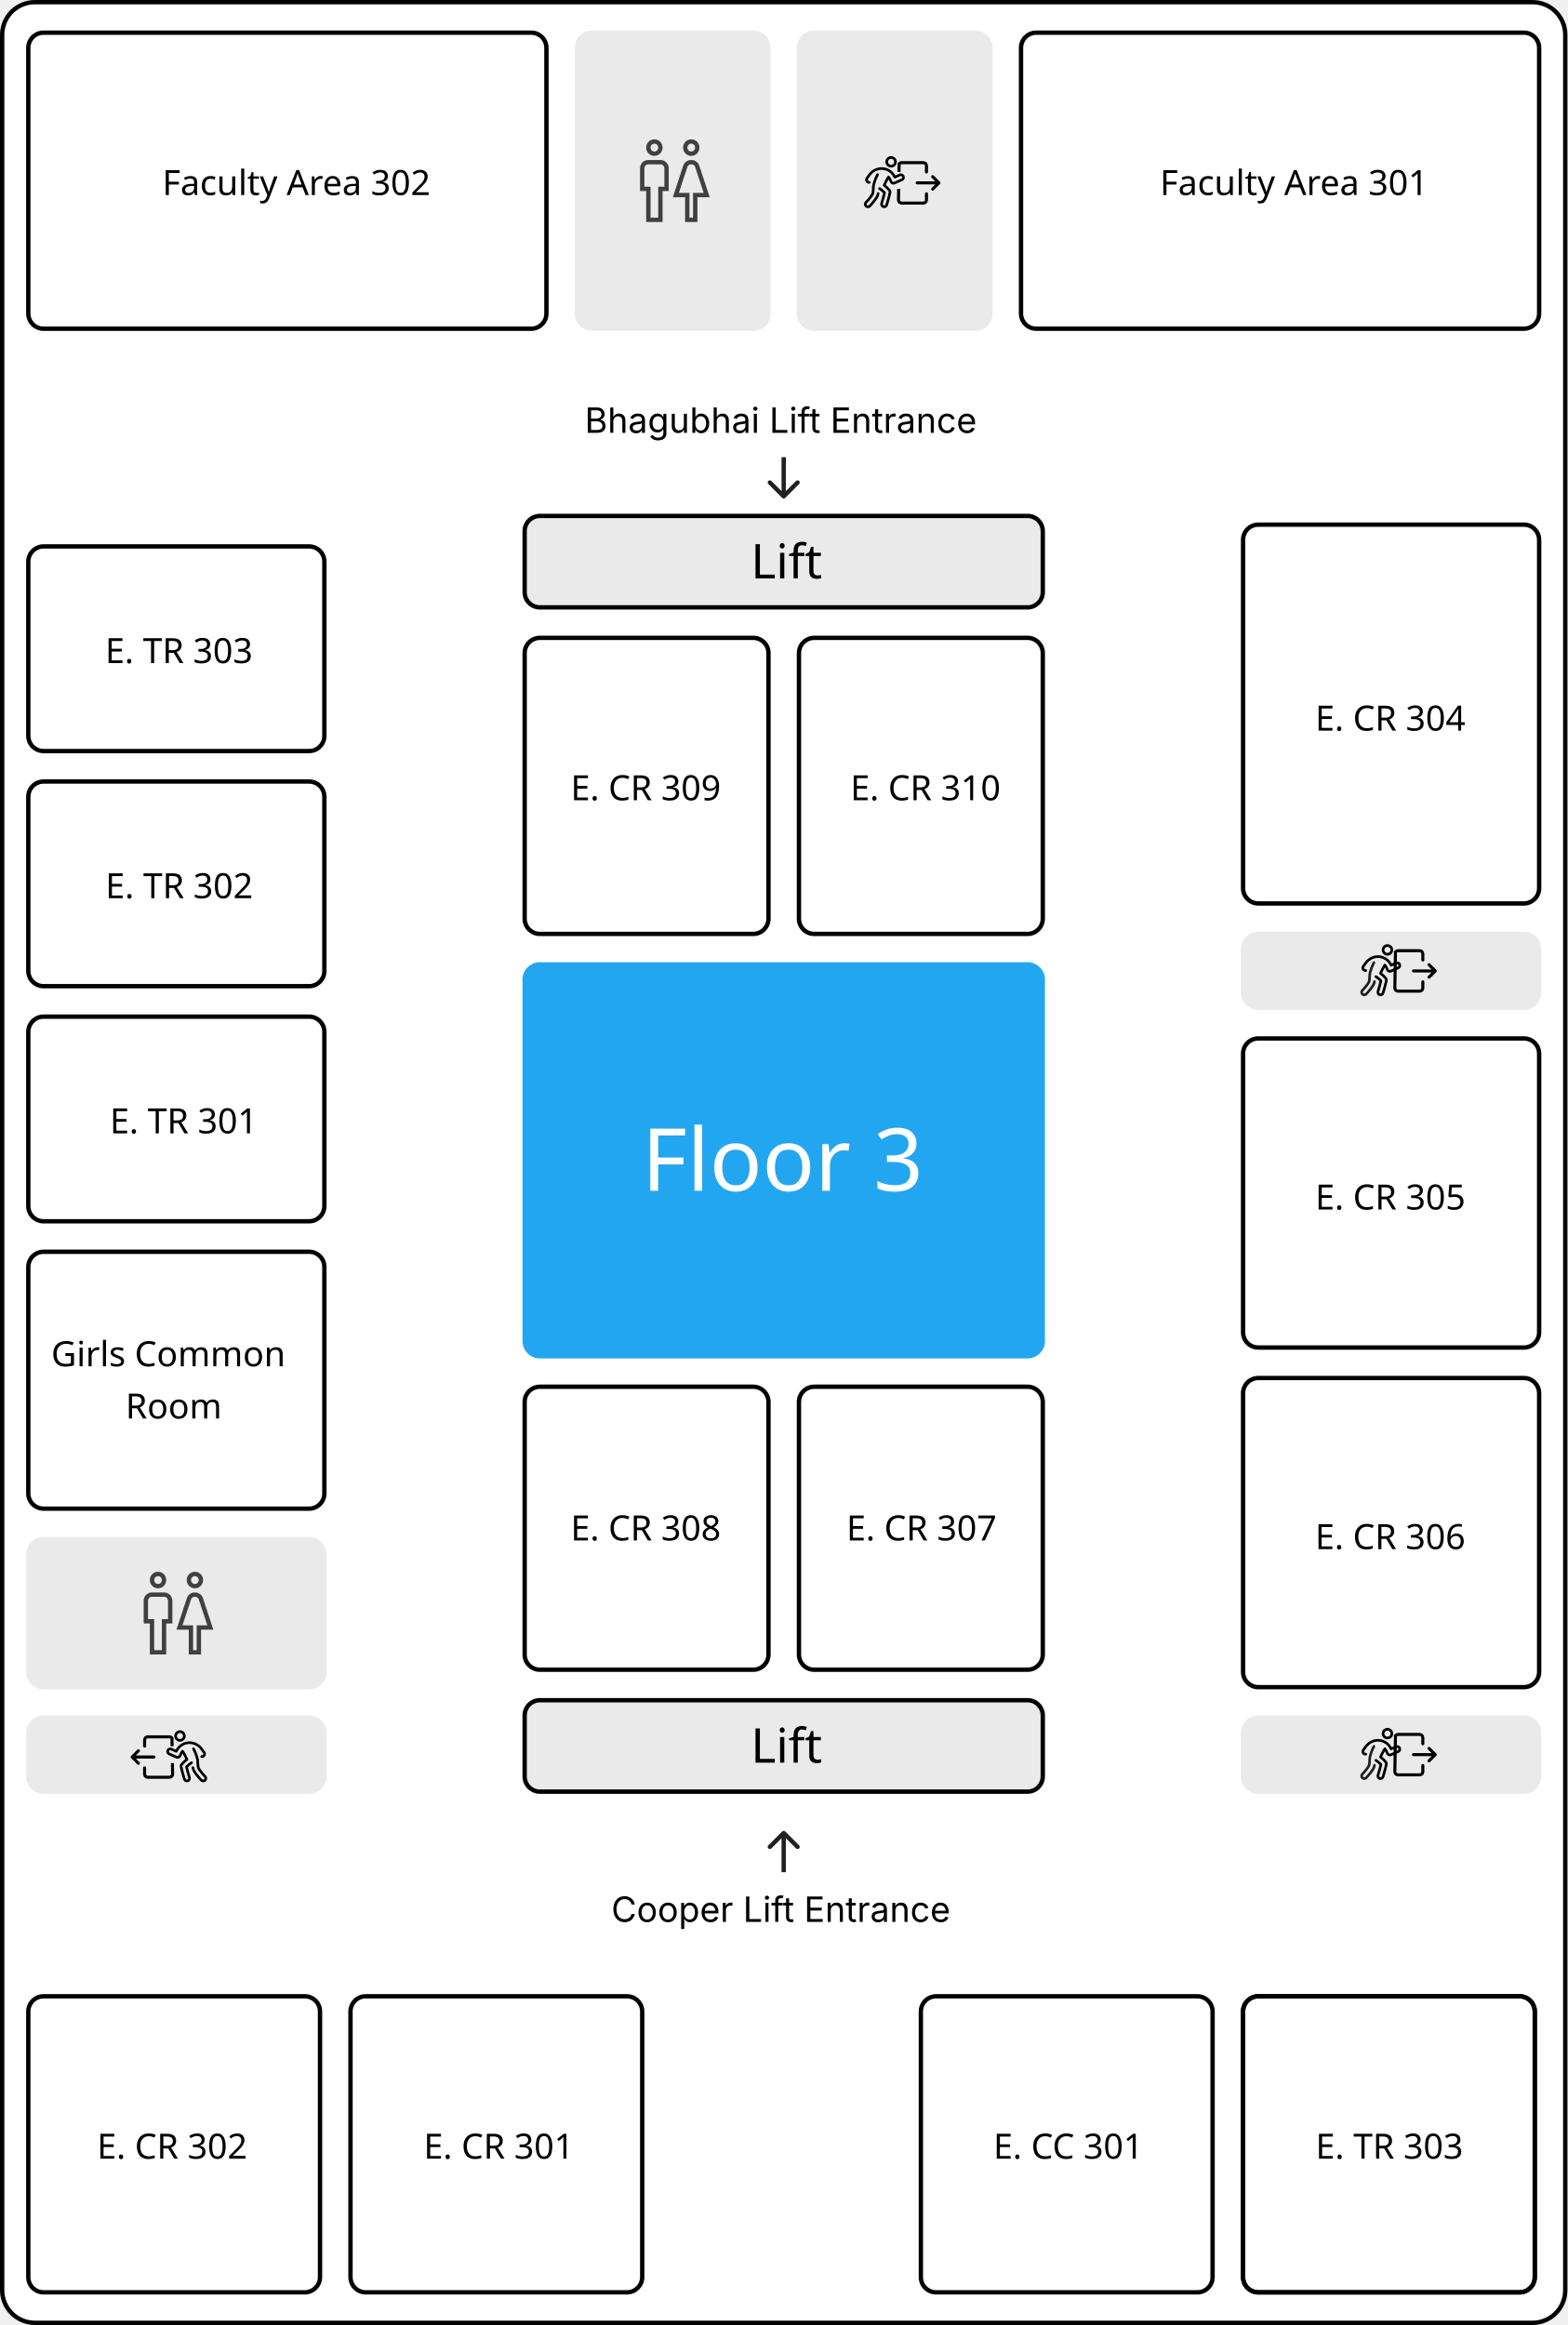
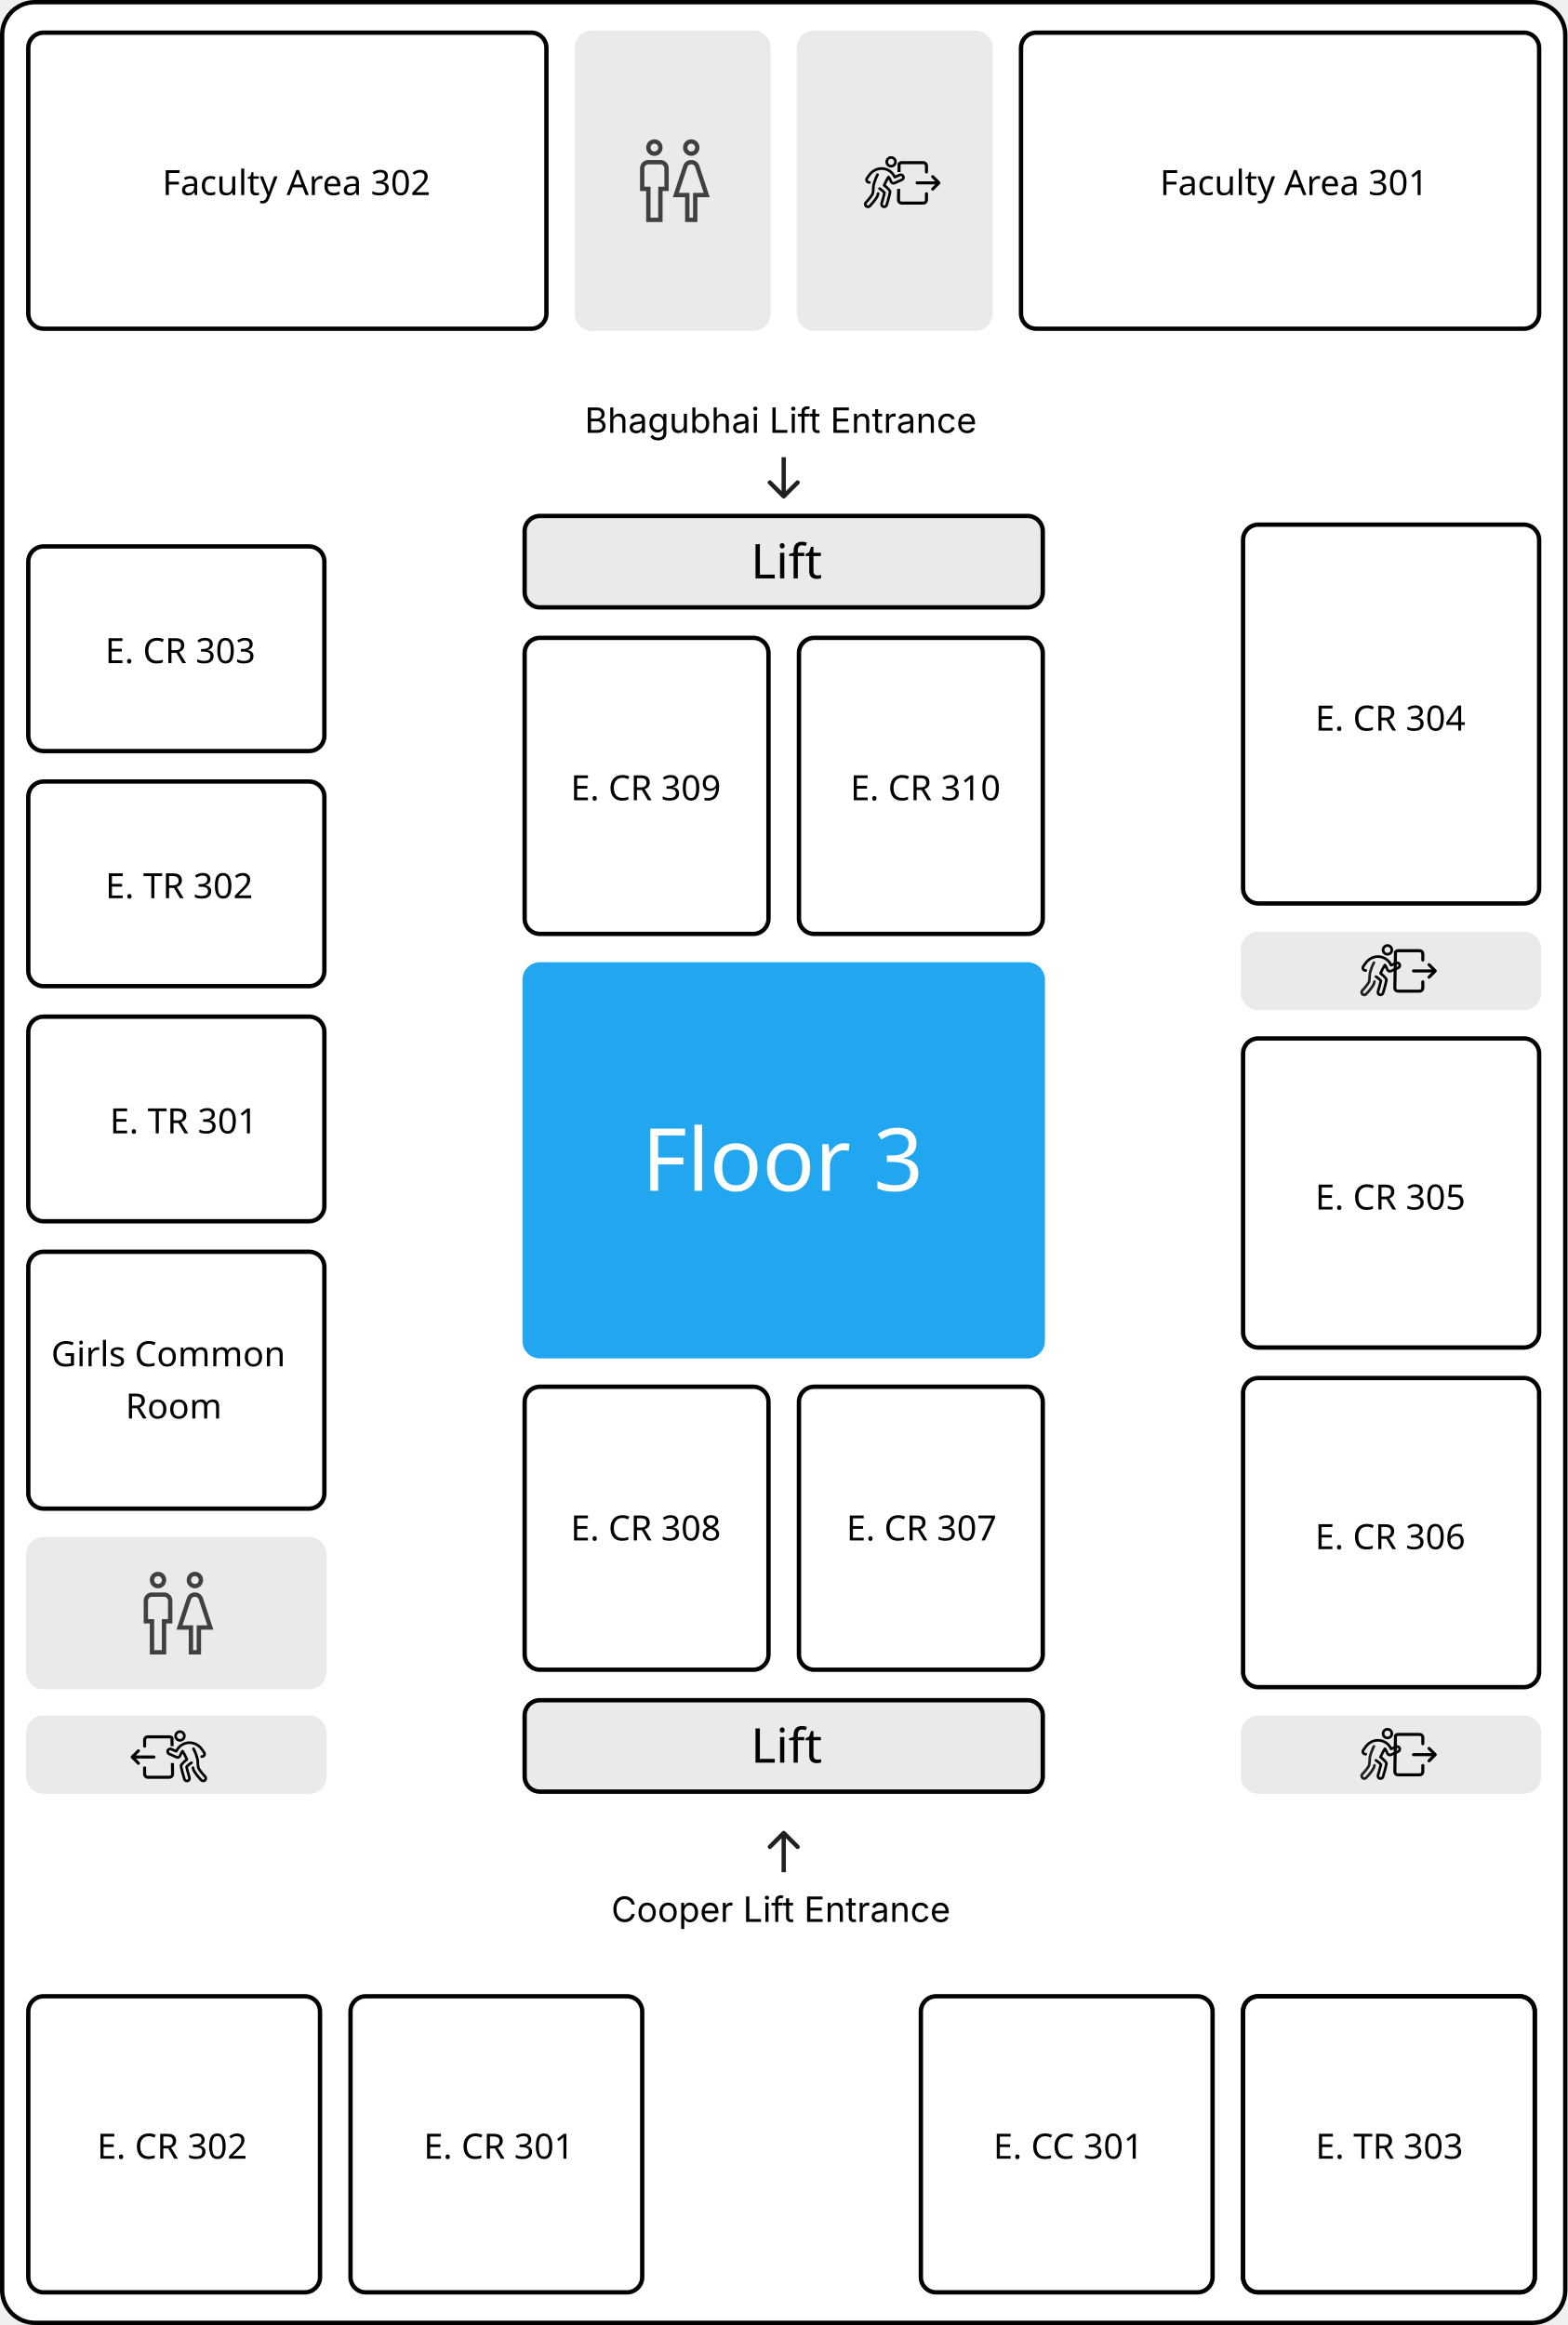
<svg xmlns="http://www.w3.org/2000/svg" width="360" height="534" viewBox="0 0 360 534" fill="none">
  <g id="Third Floor">
    <rect x="0.5" y="0.5" width="359" height="533" rx="7.5" fill="white" />
    <rect x="0.5" y="0.5" width="359" height="533" rx="7.5" stroke="black" />
    <g id="Frame 45">
      <g id="Frame 40">
        <rect x="6.5" y="7.5" width="119" height="68" rx="3.5" stroke="black" />
        <text id="Faculty Area 302" fill="black" xml:space="preserve" style="white-space: pre" font-family="Urbanist" font-size="8" letter-spacing="0em">
          <tspan x="37.281" y="44.8">Faculty Area 302</tspan>
        </text>
      </g>
      <g id="Frame 42">
        <rect x="132" y="7" width="45" height="69" rx="4" fill="#EAEAEA" />
        <path id="Vector" d="M151.676 43.875V50.5H148.912V43.875V43.375H148.412H147.5V38.65C147.5 37.877 148.128 37.25 148.882 37.25H151.706C152.461 37.25 153.088 37.877 153.088 38.65V43.375H152.176H151.676V43.875ZM162.309 44.8H160.176H159.676V45.3V50.5H157.853V45.3V44.8H157.353H155.221L157.395 38.208L157.395 38.207C157.582 37.633 158.115 37.25 158.708 37.25H158.821C159.41 37.25 159.938 37.629 160.135 38.21L162.309 44.8ZM151.676 33.9C151.676 34.683 151.058 35.3 150.294 35.3C149.53 35.3 148.912 34.683 148.912 33.9C148.912 33.117 149.53 32.5 150.294 32.5C151.058 32.5 151.676 33.117 151.676 33.9ZM160.147 33.9C160.147 34.683 159.529 35.3 158.765 35.3C158.001 35.3 157.382 34.683 157.382 33.9C157.382 33.117 158.001 32.5 158.765 32.5C159.529 32.5 160.147 33.117 160.147 33.9Z" stroke="#404040" />
      </g>
      <g id="Frame 43">
        <rect x="183" y="7" width="45" height="69" rx="4" fill="#EAEAEA" />
        <g id="Exit-icons">
          <g id="streamline:interface-logout-arrow-exit-frame-leave-logout-rectangle-right" clip-path="url(#clip0_210_512)">
            <path id="Vector_2" d="M212.786 44.5V45.929C212.786 46.118 212.711 46.3 212.577 46.434C212.443 46.568 212.261 46.643 212.072 46.643H207.072C206.882 46.643 206.701 46.568 206.567 46.434C206.433 46.3 206.357 46.118 206.357 45.929L206.5 38C206.5 37.811 206.433 37.7 206.567 37.566C206.701 37.432 206.882 37.357 207.072 37.357H212.072C212.261 37.357 212.443 37.432 212.577 37.566C212.711 37.7 212.786 37.882 212.786 38.072V39.5M210.643 42H215.643M215.643 42L214.215 40.572M215.643 42L214.215 43.429" stroke="black" stroke-width="0.7" stroke-linecap="round" stroke-linejoin="round" />
          </g>
          <g id="Frame 50">
            <rect width="5.161" height="3.871" transform="translate(204.032 39.5161)" fill="#EAEAEA" />
          </g>
          <g id="Fire Run Away" clip-path="url(#clip1_210_512)">
            <path id="Vector_3" d="M204.663 38.481C205.385 38.481 205.973 37.893 205.973 37.17C205.973 36.448 205.385 35.86 204.663 35.86C203.94 35.86 203.352 36.448 203.352 37.17C203.352 37.893 203.94 38.481 204.663 38.481ZM204.663 36.465C205.052 36.465 205.368 36.781 205.368 37.17C205.368 37.559 205.052 37.876 204.663 37.876C204.273 37.876 203.957 37.559 203.957 37.17C203.957 36.781 204.273 36.465 204.663 36.465ZM203.069 47.802C203.465 47.802 203.812 47.548 203.933 47.171C204.424 45.636 204.693 44.333 204.704 44.278C204.756 44.021 204.696 43.754 204.537 43.545C204.518 43.521 204.111 42.993 203.443 42.465C203.593 42.129 203.817 41.664 204.083 41.209C204.089 41.222 204.096 41.235 204.102 41.248L204.394 41.87C204.544 42.187 204.865 42.391 205.216 42.391C205.343 42.391 205.467 42.365 205.584 42.312L207.263 41.566C207.489 41.466 207.662 41.282 207.746 41.05C207.832 40.819 207.82 40.568 207.712 40.344C207.501 39.906 206.959 39.716 206.503 39.918L205.654 40.296C205.252 39.552 204.607 38.976 203.817 38.659C203.062 38.357 202.217 38.319 201.438 38.553C200.622 38.804 199.903 39.325 199.411 40.019L198.876 40.773C198.736 40.972 198.682 41.212 198.723 41.451C198.764 41.69 198.896 41.898 199.094 42.037C199.275 42.165 199.496 42.222 199.716 42.198C199.882 42.179 200.002 42.03 199.984 41.864C199.966 41.698 199.816 41.579 199.65 41.596C199.577 41.604 199.503 41.585 199.443 41.542C199.377 41.496 199.333 41.426 199.319 41.347C199.305 41.267 199.323 41.188 199.37 41.121L199.904 40.367C200.319 39.783 200.926 39.344 201.612 39.133C202.258 38.94 202.962 38.971 203.591 39.222C204.3 39.505 204.869 40.042 205.195 40.733L205.236 40.819C205.307 40.969 205.482 41.033 205.632 40.967L206.747 40.471C206.908 40.399 207.096 40.46 207.166 40.606C207.202 40.68 207.206 40.764 207.177 40.842C207.148 40.919 207.091 40.981 207.015 41.014L205.336 41.76C205.189 41.826 205.007 41.756 204.94 41.613L204.647 40.991C204.558 40.8 204.441 40.62 204.301 40.456C204.239 40.383 204.146 40.345 204.052 40.35C203.957 40.356 203.87 40.406 203.818 40.486C203.374 41.16 203.014 41.922 202.791 42.443C202.735 42.573 202.776 42.723 202.89 42.806C203.604 43.328 204.037 43.89 204.055 43.913C204.108 43.983 204.128 44.072 204.11 44.157C204.099 44.211 203.837 45.483 203.355 46.988C203.315 47.114 203.199 47.199 203.067 47.199C203.023 47.199 202.98 47.188 202.939 47.17C202.804 47.108 202.737 46.937 202.787 46.779C203.118 45.737 203.346 44.796 203.453 44.329C203.475 44.232 203.448 44.131 203.381 44.057C203.124 43.777 202.705 43.375 202.166 43.05C202.022 42.965 201.837 43.011 201.75 43.154C201.666 43.296 201.712 43.482 201.855 43.569C202.275 43.821 202.618 44.135 202.828 44.351C202.713 44.845 202.503 45.679 202.211 46.595C202.068 47.045 202.272 47.529 202.687 47.719C202.81 47.774 202.938 47.802 203.069 47.802Z" fill="black" />
            <path id="Vector_4" d="M199.337 47.802C199.574 47.802 199.812 47.71 199.989 47.526C200.24 47.266 201.512 45.922 201.867 44.969C201.913 44.847 201.951 44.693 201.983 44.497C202.01 44.333 201.9 44.176 201.735 44.148C201.571 44.121 201.415 44.232 201.386 44.396C201.354 44.59 201.321 44.7 201.3 44.758C201.041 45.456 200.081 46.562 199.555 47.106C199.439 47.226 199.247 47.229 199.127 47.113C199.007 46.997 199.004 46.806 199.12 46.685C199.49 46.302 200.501 45.172 200.733 44.547C200.839 44.264 200.892 43.317 200.901 42.785C200.901 42.767 200.903 42.749 200.907 42.731C200.917 42.678 201.169 41.441 201.822 40.242C201.902 40.096 201.848 39.911 201.701 39.832C201.555 39.752 201.37 39.806 201.291 39.953C200.594 41.232 200.325 42.557 200.314 42.614C200.304 42.667 200.298 42.722 200.297 42.776C200.285 43.479 200.216 44.206 200.167 44.338C200.019 44.735 199.283 45.648 198.686 46.266C198.338 46.626 198.348 47.201 198.707 47.548C198.881 47.718 199.109 47.802 199.337 47.802Z" fill="black" />
          </g>
        </g>
      </g>
      <g id="Frame 41">
        <rect x="234.5" y="7.5" width="119" height="68" rx="3.5" stroke="black" />
        <text id="Faculty Area 301" fill="black" xml:space="preserve" style="white-space: pre" font-family="Urbanist" font-size="8" letter-spacing="0em">
          <tspan x="266.402" y="44.8">Faculty Area 301</tspan>
        </text>
      </g>
    </g>
    <g id="Frame 46">
      <g id="Frame 55">
        <g id="Frame 43_2">
          <rect x="6.5" y="458.5" width="67" height="68" rx="3.5" stroke="black" />
          <text id="E. CR 302" fill="black" xml:space="preserve" style="white-space: pre" font-family="Poppins" font-size="8" letter-spacing="0em">
            <tspan x="22.285" y="495.8">E. CR 302</tspan>
          </text>
        </g>
        <g id="Frame 44">
          <rect x="80.5" y="458.5" width="67" height="68" rx="3.5" stroke="black" />
          <text id="E. CR 301" fill="black" xml:space="preserve" style="white-space: pre" font-family="Poppins" font-size="8" letter-spacing="0em">
            <tspan x="97.305" y="495.8">E. CR 301</tspan>
          </text>
        </g>
      </g>
      <g id="Frame 56">
        <g id="Frame 46_2">
          <rect x="211.5" y="458.5" width="67" height="68" rx="3.5" stroke="black" />
          <text id="E. CC 301" fill="black" xml:space="preserve" style="white-space: pre" font-family="Poppins" font-size="8" letter-spacing="0em">
            <tspan x="228.148" y="495.8">E. CC 301</tspan>
          </text>
        </g>
        <g id="Frame 45_2">
          <g clip-path="url(#clip2_210_512)">
            <g id="Frame 44_2">
              <rect x="285.5" y="458.5" width="67" height="68" rx="3.5" stroke="black" />
              <text id="E. TR 303" fill="black" xml:space="preserve" style="white-space: pre" font-family="Poppins" font-size="8" letter-spacing="0em">
                <tspan x="302.156" y="495.8">E. TR 303</tspan>
              </text>
            </g>
          </g>
          <rect x="285.5" y="458.5" width="67" height="68" rx="3.5" stroke="black" />
        </g>
      </g>
    </g>
    <g id="Frame 50_2">
      <g id="Group 1261153516">
        <g id="Frame 50_3">
          <rect x="285" y="412" width="18" height="69" rx="4" transform="rotate(-90 285 412)" fill="#EAEAEA" />
        </g>
        <g id="Exit-icons_2">
          <rect width="21" height="12.903" transform="translate(309 396)" fill="#EAEAEA" />
          <g id="streamline:interface-logout-arrow-exit-frame-leave-logout-rectangle-right_2" clip-path="url(#clip3_210_512)">
            <path id="Vector_5" d="M326.786 405.5V406.929C326.786 407.118 326.711 407.3 326.577 407.434C326.443 407.568 326.261 407.643 326.072 407.643H321.072C320.882 407.643 320.701 407.568 320.567 407.434C320.433 407.3 320.357 407.118 320.357 406.929L320.5 399C320.5 398.811 320.433 398.7 320.567 398.566C320.701 398.432 320.882 398.357 321.072 398.357H326.072C326.261 398.357 326.443 398.432 326.577 398.566C326.711 398.7 326.786 398.882 326.786 399.071V400.5M324.643 403H329.643M329.643 403L328.215 401.571M329.643 403L328.215 404.429" stroke="black" stroke-width="0.7" stroke-linecap="round" stroke-linejoin="round" />
          </g>
          <g id="Fire Run Away_2" clip-path="url(#clip4_210_512)">
            <path id="Vector_6" d="M318.663 399.481C319.385 399.481 319.973 398.893 319.973 398.17C319.973 397.448 319.385 396.86 318.663 396.86C317.94 396.86 317.352 397.448 317.352 398.17C317.352 398.893 317.94 399.481 318.663 399.481ZM318.663 397.465C319.052 397.465 319.368 397.781 319.368 398.17C319.368 398.559 319.052 398.876 318.663 398.876C318.273 398.876 317.957 398.559 317.957 398.17C317.957 397.781 318.273 397.465 318.663 397.465ZM317.069 408.802C317.465 408.802 317.812 408.548 317.933 408.171C318.424 406.636 318.693 405.333 318.704 405.278C318.756 405.021 318.696 404.754 318.537 404.545C318.518 404.521 318.111 403.993 317.443 403.465C317.593 403.129 317.817 402.664 318.083 402.209C318.089 402.222 318.096 402.235 318.102 402.248L318.394 402.87C318.544 403.186 318.865 403.391 319.216 403.391C319.343 403.391 319.467 403.365 319.584 403.312L321.263 402.567C321.489 402.466 321.662 402.282 321.746 402.05C321.832 401.819 321.82 401.568 321.712 401.344C321.501 400.906 320.959 400.716 320.503 400.918L319.654 401.296C319.252 400.552 318.607 399.976 317.817 399.659C317.062 399.357 316.217 399.32 315.438 399.553C314.622 399.804 313.903 400.325 313.411 401.019L312.876 401.773C312.736 401.972 312.682 402.212 312.723 402.451C312.764 402.69 312.896 402.898 313.094 403.037C313.275 403.165 313.496 403.222 313.716 403.198C313.882 403.179 314.002 403.03 313.984 402.864C313.966 402.698 313.816 402.579 313.65 402.596C313.577 402.604 313.503 402.585 313.443 402.542C313.377 402.496 313.333 402.426 313.319 402.347C313.305 402.267 313.323 402.187 313.37 402.121L313.904 401.367C314.319 400.783 314.926 400.344 315.612 400.133C316.258 399.94 316.962 399.971 317.591 400.222C318.3 400.505 318.869 401.042 319.195 401.733L319.236 401.82C319.307 401.969 319.482 402.033 319.632 401.967L320.747 401.471C320.908 401.399 321.096 401.46 321.166 401.606C321.202 401.68 321.206 401.764 321.177 401.842C321.148 401.919 321.091 401.981 321.015 402.014L319.336 402.76C319.189 402.826 319.007 402.756 318.94 402.613L318.647 401.991C318.558 401.8 318.441 401.62 318.301 401.456C318.239 401.383 318.146 401.345 318.052 401.35C317.957 401.356 317.87 401.406 317.818 401.486C317.374 402.16 317.014 402.922 316.791 403.443C316.735 403.573 316.776 403.723 316.89 403.806C317.604 404.328 318.037 404.89 318.055 404.913C318.108 404.983 318.128 405.072 318.11 405.157C318.099 405.211 317.837 406.483 317.355 407.988C317.315 408.114 317.199 408.199 317.067 408.199C317.023 408.199 316.98 408.188 316.939 408.17C316.804 408.108 316.737 407.936 316.787 407.779C317.118 406.737 317.346 405.796 317.453 405.329C317.475 405.232 317.448 405.131 317.381 405.057C317.124 404.777 316.705 404.375 316.166 404.05C316.022 403.965 315.837 404.011 315.75 404.154C315.666 404.296 315.712 404.482 315.855 404.569C316.275 404.821 316.618 405.135 316.828 405.351C316.713 405.845 316.503 406.679 316.211 407.595C316.068 408.045 316.272 408.529 316.687 408.719C316.81 408.774 316.938 408.802 317.069 408.802Z" fill="black" />
            <path id="Vector_7" d="M313.337 408.802C313.574 408.802 313.812 408.71 313.989 408.526C314.24 408.266 315.512 406.922 315.867 405.969C315.913 405.847 315.951 405.692 315.983 405.497C316.01 405.333 315.9 405.176 315.735 405.148C315.571 405.121 315.415 405.232 315.386 405.396C315.354 405.59 315.321 405.699 315.3 405.758C315.041 406.456 314.081 407.561 313.555 408.106C313.439 408.226 313.247 408.229 313.127 408.113C313.007 407.997 313.004 407.805 313.12 407.685C313.49 407.302 314.501 406.172 314.733 405.547C314.839 405.264 314.892 404.316 314.901 403.785C314.901 403.767 314.903 403.749 314.907 403.731C314.917 403.678 315.169 402.44 315.822 401.242C315.902 401.096 315.848 400.911 315.701 400.832C315.555 400.752 315.37 400.805 315.291 400.953C314.594 402.232 314.325 403.557 314.314 403.614C314.304 403.667 314.298 403.722 314.297 403.776C314.285 404.479 314.216 405.206 314.167 405.338C314.019 405.735 313.283 406.648 312.686 407.266C312.338 407.626 312.348 408.201 312.707 408.548C312.881 408.718 313.109 408.802 313.337 408.802Z" fill="#222020" />
          </g>
        </g>
      </g>
      <g id="Frame 52">
        <rect x="285.5" y="316.5" width="68" height="71" rx="3.5" stroke="black" />
        <text id="E. CR 306" transform="translate(302 347)" fill="black" xml:space="preserve" style="white-space: pre" font-family="Poppins" font-size="8" letter-spacing="0em">
          <tspan x="0.047" y="8.8">E. CR 306</tspan>
        </text>
      </g>
      <g id="Frame 44_3">
        <rect x="285.5" y="238.5" width="68" height="71" rx="3.5" stroke="black" />
        <text id="E. CR 305" transform="translate(302 269)" fill="black" xml:space="preserve" style="white-space: pre" font-family="Poppins" font-size="8" letter-spacing="0em">
          <tspan x="0.074" y="8.8">E. CR 305</tspan>
        </text>
      </g>
      <g id="Group 1261153515">
        <g id="Frame 50_4">
          <rect x="285" y="232" width="18" height="69" rx="4" transform="rotate(-90 285 232)" fill="#EAEAEA" />
        </g>
        <g id="Exit-icons_3">
          <rect width="21" height="12.903" transform="translate(309 216)" fill="#EAEAEA" />
          <g id="streamline:interface-logout-arrow-exit-frame-leave-logout-rectangle-right_3" clip-path="url(#clip5_210_512)">
            <path id="Vector_8" d="M326.786 225.5V226.929C326.786 227.118 326.711 227.3 326.577 227.434C326.443 227.568 326.261 227.643 326.072 227.643H321.072C320.882 227.643 320.701 227.568 320.567 227.434C320.433 227.3 320.357 227.118 320.357 226.929L320.5 219C320.5 218.811 320.433 218.7 320.567 218.566C320.701 218.432 320.882 218.357 321.072 218.357H326.072C326.261 218.357 326.443 218.432 326.577 218.566C326.711 218.7 326.786 218.882 326.786 219.071V220.5M324.643 223H329.643M329.643 223L328.215 221.571M329.643 223L328.215 224.429" stroke="black" stroke-width="0.7" stroke-linecap="round" stroke-linejoin="round" />
          </g>
          <g id="Fire Run Away_3" clip-path="url(#clip6_210_512)">
            <path id="Vector_9" d="M318.663 219.481C319.385 219.481 319.973 218.893 319.973 218.17C319.973 217.448 319.385 216.86 318.663 216.86C317.94 216.86 317.352 217.448 317.352 218.17C317.352 218.893 317.94 219.481 318.663 219.481ZM318.663 217.465C319.052 217.465 319.368 217.781 319.368 218.17C319.368 218.559 319.052 218.876 318.663 218.876C318.273 218.876 317.957 218.559 317.957 218.17C317.957 217.781 318.273 217.465 318.663 217.465ZM317.069 228.802C317.465 228.802 317.812 228.548 317.933 228.171C318.424 226.636 318.693 225.333 318.704 225.278C318.756 225.021 318.696 224.754 318.537 224.545C318.518 224.521 318.111 223.993 317.443 223.465C317.593 223.129 317.817 222.664 318.083 222.209C318.089 222.222 318.096 222.235 318.102 222.248L318.394 222.87C318.544 223.186 318.865 223.391 319.216 223.391C319.343 223.391 319.467 223.365 319.584 223.312L321.263 222.567C321.489 222.466 321.662 222.282 321.746 222.05C321.832 221.819 321.82 221.568 321.712 221.344C321.501 220.906 320.959 220.716 320.503 220.918L319.654 221.296C319.252 220.552 318.607 219.976 317.817 219.659C317.062 219.357 316.217 219.32 315.438 219.553C314.622 219.804 313.903 220.325 313.411 221.019L312.876 221.773C312.736 221.972 312.682 222.212 312.723 222.451C312.764 222.69 312.896 222.898 313.094 223.037C313.275 223.165 313.496 223.222 313.716 223.198C313.882 223.179 314.002 223.03 313.984 222.864C313.966 222.698 313.816 222.579 313.65 222.596C313.577 222.604 313.503 222.585 313.443 222.542C313.377 222.496 313.333 222.426 313.319 222.347C313.305 222.267 313.323 222.187 313.37 222.121L313.904 221.367C314.319 220.783 314.926 220.344 315.612 220.133C316.258 219.94 316.962 219.971 317.591 220.222C318.3 220.505 318.869 221.042 319.195 221.733L319.236 221.82C319.307 221.969 319.482 222.033 319.632 221.967L320.747 221.471C320.908 221.399 321.096 221.46 321.166 221.606C321.202 221.68 321.206 221.764 321.177 221.842C321.148 221.919 321.091 221.981 321.015 222.014L319.336 222.76C319.189 222.826 319.007 222.756 318.94 222.613L318.647 221.991C318.558 221.8 318.441 221.62 318.301 221.456C318.239 221.383 318.146 221.345 318.052 221.35C317.957 221.356 317.87 221.406 317.818 221.486C317.374 222.16 317.014 222.922 316.791 223.443C316.735 223.573 316.776 223.723 316.89 223.806C317.604 224.328 318.037 224.89 318.055 224.913C318.108 224.983 318.128 225.072 318.11 225.157C318.099 225.211 317.837 226.483 317.355 227.988C317.315 228.114 317.199 228.199 317.067 228.199C317.023 228.199 316.98 228.188 316.939 228.17C316.804 228.108 316.737 227.936 316.787 227.779C317.118 226.737 317.346 225.796 317.453 225.329C317.475 225.232 317.448 225.131 317.381 225.057C317.124 224.777 316.705 224.375 316.166 224.05C316.022 223.965 315.837 224.011 315.75 224.154C315.666 224.296 315.712 224.482 315.855 224.569C316.275 224.821 316.618 225.135 316.828 225.351C316.713 225.845 316.503 226.679 316.211 227.595C316.068 228.045 316.272 228.529 316.687 228.719C316.81 228.774 316.938 228.802 317.069 228.802Z" fill="black" />
            <path id="Vector_10" d="M313.337 228.802C313.574 228.802 313.812 228.71 313.989 228.526C314.24 228.266 315.512 226.922 315.867 225.969C315.913 225.847 315.951 225.693 315.983 225.497C316.01 225.333 315.9 225.176 315.735 225.148C315.571 225.121 315.415 225.232 315.386 225.396C315.354 225.59 315.321 225.7 315.3 225.758C315.041 226.456 314.081 227.562 313.555 228.106C313.439 228.226 313.247 228.229 313.127 228.113C313.007 227.997 313.004 227.805 313.12 227.686C313.49 227.302 314.501 226.172 314.733 225.547C314.839 225.264 314.892 224.317 314.901 223.785C314.901 223.767 314.903 223.749 314.907 223.731C314.917 223.678 315.169 222.441 315.822 221.242C315.902 221.096 315.848 220.911 315.701 220.832C315.555 220.752 315.37 220.805 315.291 220.953C314.594 222.232 314.325 223.557 314.314 223.614C314.304 223.667 314.298 223.722 314.297 223.776C314.285 224.479 314.216 225.206 314.167 225.338C314.019 225.735 313.283 226.648 312.686 227.266C312.338 227.626 312.348 228.201 312.707 228.548C312.881 228.718 313.109 228.802 313.337 228.802Z" fill="#222020" />
          </g>
        </g>
      </g>
      <g id="Frame 51">
        <rect x="285.5" y="120.5" width="68" height="87" rx="3.5" stroke="black" />
        <text id="E. CR 304" transform="translate(302 159)" fill="black" xml:space="preserve" style="white-space: pre" font-family="Poppins" font-size="8" letter-spacing="0em">
          <tspan x="0.07" y="8.8">E. CR 304</tspan>
        </text>
      </g>
    </g>
    <g id="Frame 48">
      <g id="Group 1261153515_2">
        <g id="Frame 50_5">
          <rect x="6" y="412" width="18" height="69" rx="4" transform="rotate(-90 6 412)" fill="#EAEAEA" />
        </g>
        <g id="Exit-icons_4">
          <g id="streamline:interface-logout-arrow-exit-frame-leave-logout-rectangle-right_4" clip-path="url(#clip7_210_512)">
            <path id="Vector_11" d="M33.214 406.048V407.477C33.214 407.666 33.289 407.848 33.423 407.982C33.557 408.116 33.739 408.191 33.928 408.191H38.928C39.118 408.191 39.299 408.116 39.433 407.982C39.567 407.848 39.643 407.666 39.643 407.477L39.499 399.548C39.499 399.359 39.567 399.249 39.433 399.115C39.299 398.981 39.118 398.906 38.928 398.906H33.928C33.739 398.906 33.557 398.981 33.423 399.115C33.289 399.249 33.214 399.43 33.214 399.62V401.048M35.357 403.548H30.357M30.357 403.548L31.785 402.12M30.357 403.548L31.785 404.977" stroke="black" stroke-width="0.7" stroke-linecap="round" stroke-linejoin="round" />
          </g>
          <g id="Frame 50_6">
            <rect width="5.161" height="3.871" transform="matrix(-1 0 0 1 41.9678 401.064)" fill="#EAEAEA" />
          </g>
          <g id="Fire Run Away_4" clip-path="url(#clip8_210_512)">
            <path id="Vector_12" d="M41.337 400.029C40.615 400.029 40.027 399.441 40.027 398.719C40.027 397.996 40.615 397.408 41.337 397.408C42.06 397.408 42.648 397.996 42.648 398.719C42.648 399.441 42.06 400.029 41.337 400.029ZM41.337 398.013C40.948 398.013 40.632 398.33 40.632 398.719C40.632 399.108 40.948 399.424 41.337 399.424C41.727 399.424 42.043 399.108 42.043 398.719C42.043 398.33 41.727 398.013 41.337 398.013ZM42.931 409.351C42.535 409.351 42.188 409.097 42.067 408.72C41.576 407.184 41.307 405.881 41.296 405.827C41.244 405.569 41.304 405.302 41.463 405.094C41.482 405.069 41.889 404.541 42.557 404.013C42.407 403.677 42.183 403.213 41.917 402.757C41.911 402.77 41.904 402.783 41.898 402.796L41.606 403.418C41.456 403.735 41.135 403.939 40.784 403.939C40.657 403.939 40.533 403.913 40.416 403.861L38.737 403.115C38.511 403.014 38.338 402.831 38.254 402.599C38.168 402.367 38.18 402.116 38.288 401.892C38.499 401.455 39.041 401.264 39.497 401.467L40.346 401.845C40.748 401.101 41.393 400.524 42.183 400.208C42.938 399.905 43.783 399.868 44.562 400.102C45.378 400.353 46.097 400.873 46.589 401.567L47.124 402.322C47.264 402.52 47.318 402.76 47.277 402.999C47.236 403.238 47.103 403.447 46.906 403.586C46.724 403.714 46.504 403.77 46.284 403.746C46.118 403.728 45.998 403.579 46.016 403.412C46.034 403.246 46.184 403.127 46.349 403.144C46.423 403.152 46.497 403.133 46.557 403.091C46.623 403.044 46.667 402.975 46.681 402.895C46.695 402.815 46.677 402.736 46.63 402.669L46.096 401.915C45.681 401.332 45.074 400.892 44.388 400.681C43.742 400.488 43.038 400.519 42.409 400.77C41.7 401.053 41.131 401.591 40.805 402.281L40.764 402.368C40.693 402.517 40.518 402.582 40.368 402.515L39.253 402.019C39.093 401.948 38.904 402.008 38.834 402.154C38.798 402.229 38.794 402.312 38.823 402.39C38.852 402.468 38.909 402.529 38.985 402.562L40.664 403.308C40.811 403.374 40.993 403.304 41.06 403.161L41.352 402.539C41.442 402.349 41.559 402.168 41.699 402.004C41.761 401.931 41.853 401.893 41.948 401.898C42.043 401.904 42.13 401.955 42.182 402.034C42.626 402.709 42.986 403.471 43.209 403.991C43.265 404.121 43.224 404.271 43.11 404.355C42.396 404.876 41.963 405.438 41.945 405.462C41.892 405.531 41.872 405.62 41.89 405.706C41.901 405.759 42.163 407.031 42.645 408.536C42.685 408.662 42.801 408.747 42.933 408.747C42.977 408.747 43.02 408.737 43.061 408.719C43.196 408.656 43.263 408.485 43.213 408.328C42.882 407.285 42.654 406.345 42.547 405.877C42.525 405.78 42.552 405.679 42.619 405.606C42.876 405.326 43.295 404.923 43.834 404.599C43.977 404.513 44.163 404.559 44.25 404.703C44.334 404.845 44.288 405.03 44.145 405.117C43.724 405.369 43.382 405.683 43.172 405.899C43.287 406.393 43.497 407.228 43.789 408.143C43.932 408.594 43.727 409.078 43.313 409.267C43.19 409.323 43.062 409.351 42.931 409.351Z" fill="black" />
            <path id="Vector_13" d="M46.663 409.351C46.426 409.351 46.188 409.258 46.011 409.074C45.76 408.814 44.488 407.471 44.133 406.517C44.087 406.395 44.049 406.241 44.017 406.045C43.99 405.881 44.1 405.725 44.265 405.696C44.429 405.669 44.585 405.78 44.614 405.944C44.646 406.138 44.679 406.248 44.7 406.306C44.959 407.004 45.919 408.11 46.445 408.654C46.561 408.774 46.753 408.777 46.873 408.661C46.993 408.545 46.996 408.354 46.88 408.234C46.51 407.851 45.499 406.721 45.267 406.096C45.161 405.812 45.108 404.865 45.099 404.334C45.099 404.315 45.097 404.297 45.093 404.279C45.083 404.227 44.831 402.989 44.178 401.79C44.099 401.644 44.152 401.46 44.299 401.38C44.445 401.3 44.63 401.354 44.709 401.501C45.406 402.78 45.675 404.106 45.686 404.162C45.696 404.216 45.702 404.27 45.703 404.324C45.715 405.027 45.784 405.754 45.833 405.886C45.98 406.283 46.717 407.196 47.314 407.814C47.662 408.174 47.652 408.749 47.293 409.097C47.119 409.266 46.891 409.351 46.663 409.351Z" fill="black" />
          </g>
        </g>
      </g>
      <g id="Frame 51_2">
        <g clip-path="url(#clip9_210_512)">
          <rect x="6" y="388" width="35" height="69" rx="4" transform="rotate(-90 6 388)" fill="#EAEAEA" />
          <path id="Vector_14" d="M37.676 372.875V379.5H34.912V372.875V372.375H34.412H33.5V367.65C33.5 366.877 34.128 366.25 34.882 366.25H37.706C38.461 366.25 39.088 366.877 39.088 367.65V372.375H38.176H37.676V372.875ZM48.309 373.8H46.176H45.676V374.3V379.5H43.853V374.3V373.8H43.353H41.221L43.395 367.208L43.395 367.207C43.582 366.633 44.115 366.25 44.708 366.25H44.821C45.41 366.25 45.938 366.629 46.135 367.21L48.309 373.8ZM37.676 362.9C37.676 363.683 37.058 364.3 36.294 364.3C35.53 364.3 34.912 363.683 34.912 362.9C34.912 362.117 35.53 361.5 36.294 361.5C37.058 361.5 37.676 362.117 37.676 362.9ZM46.147 362.9C46.147 363.683 45.529 364.3 44.765 364.3C44.001 364.3 43.382 363.683 43.382 362.9C43.382 362.117 44.001 361.5 44.765 361.5C45.529 361.5 46.147 362.117 46.147 362.9Z" stroke="#404040" />
        </g>
      </g>
      <g id="Frame 54">
        <g clip-path="url(#clip10_210_512)">
          <rect x="-0.5" y="-0.5" width="59" height="68" rx="3.5" transform="matrix(0 -1 -1 0 74 346)" stroke="black" />
          <text id="Girls Common Room" transform="translate(6 287)" fill="black" xml:space="preserve" style="white-space: pre" font-family="Poppins" font-size="8" letter-spacing="0em">
            <tspan x="5.762" y="26.8">Girls Common </tspan>
            <tspan x="22.828" y="38.8">Room</tspan>
          </text>
        </g>
      </g>
      <g id="Frame 49">
        <g clip-path="url(#clip11_210_512)">
          <rect x="-0.5" y="-0.5" width="47" height="68" rx="3.5" transform="matrix(0 -1 -1 0 74 280)" stroke="black" />
          <text id="E. TR 301" transform="translate(25 251.5)" fill="black" xml:space="preserve" style="white-space: pre" font-family="Poppins" font-size="8" letter-spacing="0em">
            <tspan x="0.23" y="8.8">E. TR 301</tspan>
          </text>
        </g>
      </g>
      <g id="Frame 55_2">
        <g clip-path="url(#clip12_210_512)">
          <rect x="-0.5" y="-0.5" width="47" height="68" rx="3.5" transform="matrix(0 -1 -1 0 74 226)" stroke="black" />
          <text id="E. TR 302" transform="translate(24 197.5)" fill="black" xml:space="preserve" style="white-space: pre" font-family="Poppins" font-size="8" letter-spacing="0em">
            <tspan x="0.211" y="8.8">E. TR 302</tspan>
          </text>
        </g>
      </g>
      <g id="Frame 56_2">
        <g clip-path="url(#clip13_210_512)">
          <rect x="-0.5" y="-0.5" width="47" height="68" rx="3.5" transform="matrix(0 -1 -1 0 74 172)" stroke="black" />
-           <text id="E. TR 303_2" transform="translate(24 143.5)" fill="black" xml:space="preserve" style="white-space: pre" font-family="Poppins" font-size="8" letter-spacing="0em">
-             <tspan x="0.156" y="8.8">E. TR 303</tspan>
+           <text id="E. CR 303" transform="translate(24 143.5)" fill="black" xml:space="preserve" style="white-space: pre" font-family="Poppins" font-size="8" letter-spacing="0em">
+             <tspan x="0.156" y="8.8">E. CR 303</tspan>
          </text>
        </g>
      </g>
    </g>
    <g id="Frame 49_2">
      <g id="Frame 45_3">
        <g clip-path="url(#clip14_210_512)">
          <rect width="22" height="120" rx="4" transform="matrix(0 -1 -1 0 240 412)" fill="#EAEAEA" />
          <text id="Lift" fill="black" xml:space="preserve" style="white-space: pre" font-family="Poppins" font-size="11" letter-spacing="0em">
            <tspan x="172.459" y="404.85">Lift</tspan>
          </text>
          <rect x="-0.5" y="-0.5" width="21" height="119" rx="3.5" transform="matrix(0 -1 -1 0 239 411)" stroke="black" />
        </g>
      </g>
      <g id="Frame 53">
        <g id="Frame 45_4">
          <rect x="183.5" y="318.5" width="56" height="65" rx="3.5" stroke="black" />
          <text id="E. CR 307" transform="translate(194 345)" fill="black" xml:space="preserve" style="white-space: pre" font-family="Poppins" font-size="8" letter-spacing="0em">
            <tspan x="0.402" y="8.8">E. CR 307</tspan>
          </text>
        </g>
        <g id="Frame 44_4">
          <rect x="120.5" y="318.5" width="56" height="65" rx="3.5" stroke="black" />
          <text id="E. CR 308" transform="translate(131 345)" fill="black" xml:space="preserve" style="white-space: pre" font-family="Poppins" font-size="8" letter-spacing="0em">
            <tspan x="0.062" y="8.8">E. CR 308</tspan>
          </text>
        </g>
      </g>
      <g id="Frame 49_3">
        <g clip-path="url(#clip15_210_512)">
          <rect width="91" height="120" rx="4" transform="matrix(0 -1 -1 0 240 312)" fill="#23A6F0" />
          <text id="Floor 3" fill="white" xml:space="preserve" style="white-space: pre" font-family="Poppins" font-size="20" letter-spacing="0em">
            <tspan x="147.422" y="273.5">Floor 3</tspan>
          </text>
        </g>
      </g>
      <g id="Frame 54_2">
        <g id="Frame 45_5">
          <rect x="183.5" y="146.5" width="56" height="68" rx="3.5" stroke="black" />
          <text id="E. CR 310" transform="translate(195 175)" fill="black" xml:space="preserve" style="white-space: pre" font-family="Poppins" font-size="8" letter-spacing="0em">
            <tspan x="0.305" y="8.8">E. CR 310</tspan>
          </text>
        </g>
        <g id="Frame 44_5">
          <rect x="120.5" y="146.5" width="56" height="68" rx="3.5" stroke="black" />
          <text id="E. CR 309" transform="translate(131 175)" fill="black" xml:space="preserve" style="white-space: pre" font-family="Poppins" font-size="8" letter-spacing="0em">
            <tspan x="0.066" y="8.8">E. CR 309</tspan>
          </text>
        </g>
      </g>
      <g id="Frame 48_2">
        <g clip-path="url(#clip16_210_512)">
          <rect width="22" height="120" rx="4" transform="matrix(0 -1 -1 0 240 140)" fill="#EAEAEA" />
          <text id="Lift_2" fill="black" xml:space="preserve" style="white-space: pre" font-family="Poppins" font-size="11" letter-spacing="0em">
            <tspan x="172.459" y="132.85">Lift</tspan>
          </text>
        </g>
        <rect x="-0.5" y="-0.5" width="21" height="119" rx="3.5" transform="matrix(0 -1 -1 0 239 139)" stroke="black" />
      </g>
    </g>
    <path id="Arrow 5" d="M179.646 114.354C179.842 114.549 180.158 114.549 180.354 114.354L183.536 111.172C183.731 110.976 183.731 110.66 183.536 110.464C183.34 110.269 183.024 110.269 182.828 110.464L180 113.293L177.172 110.464C176.976 110.269 176.66 110.269 176.464 110.464C176.269 110.66 176.269 110.976 176.464 111.172L179.646 114.354ZM179.5 105L179.5 114L180.5 114L180.5 105L179.5 105Z" fill="#222020" />
    <text id="Bhagubhai Lift Entrance" fill="black" xml:space="preserve" style="white-space: pre" font-family="Inter" font-size="8" letter-spacing="0em">
      <tspan x="134.297" y="99.409">Bhagubhai Lift Entrance</tspan>
    </text>
    <text id="Cooper Lift Entrance" fill="black" xml:space="preserve" style="white-space: pre" font-family="Inter" font-size="8" letter-spacing="0em">
      <tspan x="140.391" y="441.409">Cooper Lift Entrance</tspan>
    </text>
    <path id="Arrow 7" d="M180.354 420.646C180.158 420.451 179.842 420.451 179.646 420.646L176.464 423.828C176.269 424.024 176.269 424.34 176.464 424.536C176.66 424.731 176.976 424.731 177.172 424.536L180 421.707L182.828 424.536C183.024 424.731 183.34 424.731 183.536 424.536C183.731 424.34 183.731 424.024 183.536 423.828L180.354 420.646ZM180.5 430L180.5 421L179.5 421L179.5 430L180.5 430Z" fill="#222020" />
  </g>
  <defs>
    <clipPath id="clip0_210_512">
      <rect width="10" height="10" fill="white" transform="translate(206 37)" />
    </clipPath>
    <clipPath id="clip1_210_512">
      <rect width="12.903" height="12.903" fill="white" transform="matrix(-1 0 0 1 207.903 35)" />
    </clipPath>
    <clipPath id="clip2_210_512">
      <rect x="285" y="458" width="68" height="69" rx="4" fill="white" />
    </clipPath>
    <clipPath id="clip3_210_512">
      <rect width="10" height="10" fill="white" transform="translate(320 398)" />
    </clipPath>
    <clipPath id="clip4_210_512">
      <rect width="12.903" height="12.903" fill="white" transform="matrix(-1 0 0 1 321.903 396)" />
    </clipPath>
    <clipPath id="clip5_210_512">
      <rect width="10" height="10" fill="white" transform="translate(320 218)" />
    </clipPath>
    <clipPath id="clip6_210_512">
      <rect width="12.903" height="12.903" fill="white" transform="matrix(-1 0 0 1 321.903 216)" />
    </clipPath>
    <clipPath id="clip7_210_512">
      <rect width="10" height="10" fill="white" transform="matrix(-1 0 0 1 40 398.548)" />
    </clipPath>
    <clipPath id="clip8_210_512">
      <rect width="12.903" height="12.903" fill="white" transform="translate(38.0967 396.548)" />
    </clipPath>
    <clipPath id="clip9_210_512">
      <rect x="6" y="388" width="35" height="69" rx="4" transform="rotate(-90 6 388)" fill="white" />
    </clipPath>
    <clipPath id="clip10_210_512">
      <rect width="60" height="69" rx="4" transform="matrix(0 -1 -1 0 75 347)" fill="white" />
    </clipPath>
    <clipPath id="clip11_210_512">
      <rect width="48" height="69" rx="4" transform="matrix(0 -1 -1 0 75 281)" fill="white" />
    </clipPath>
    <clipPath id="clip12_210_512">
      <rect width="48" height="69" rx="4" transform="matrix(0 -1 -1 0 75 227)" fill="white" />
    </clipPath>
    <clipPath id="clip13_210_512">
      <rect width="48" height="69" rx="4" transform="matrix(0 -1 -1 0 75 173)" fill="white" />
    </clipPath>
    <clipPath id="clip14_210_512">
      <rect width="22" height="120" rx="4" transform="matrix(0 -1 -1 0 240 412)" fill="white" />
    </clipPath>
    <clipPath id="clip15_210_512">
      <rect width="91" height="120" rx="4" transform="matrix(0 -1 -1 0 240 312)" fill="white" />
    </clipPath>
    <clipPath id="clip16_210_512">
      <rect width="22" height="120" rx="4" transform="matrix(0 -1 -1 0 240 140)" fill="white" />
    </clipPath>
  </defs>
</svg>
